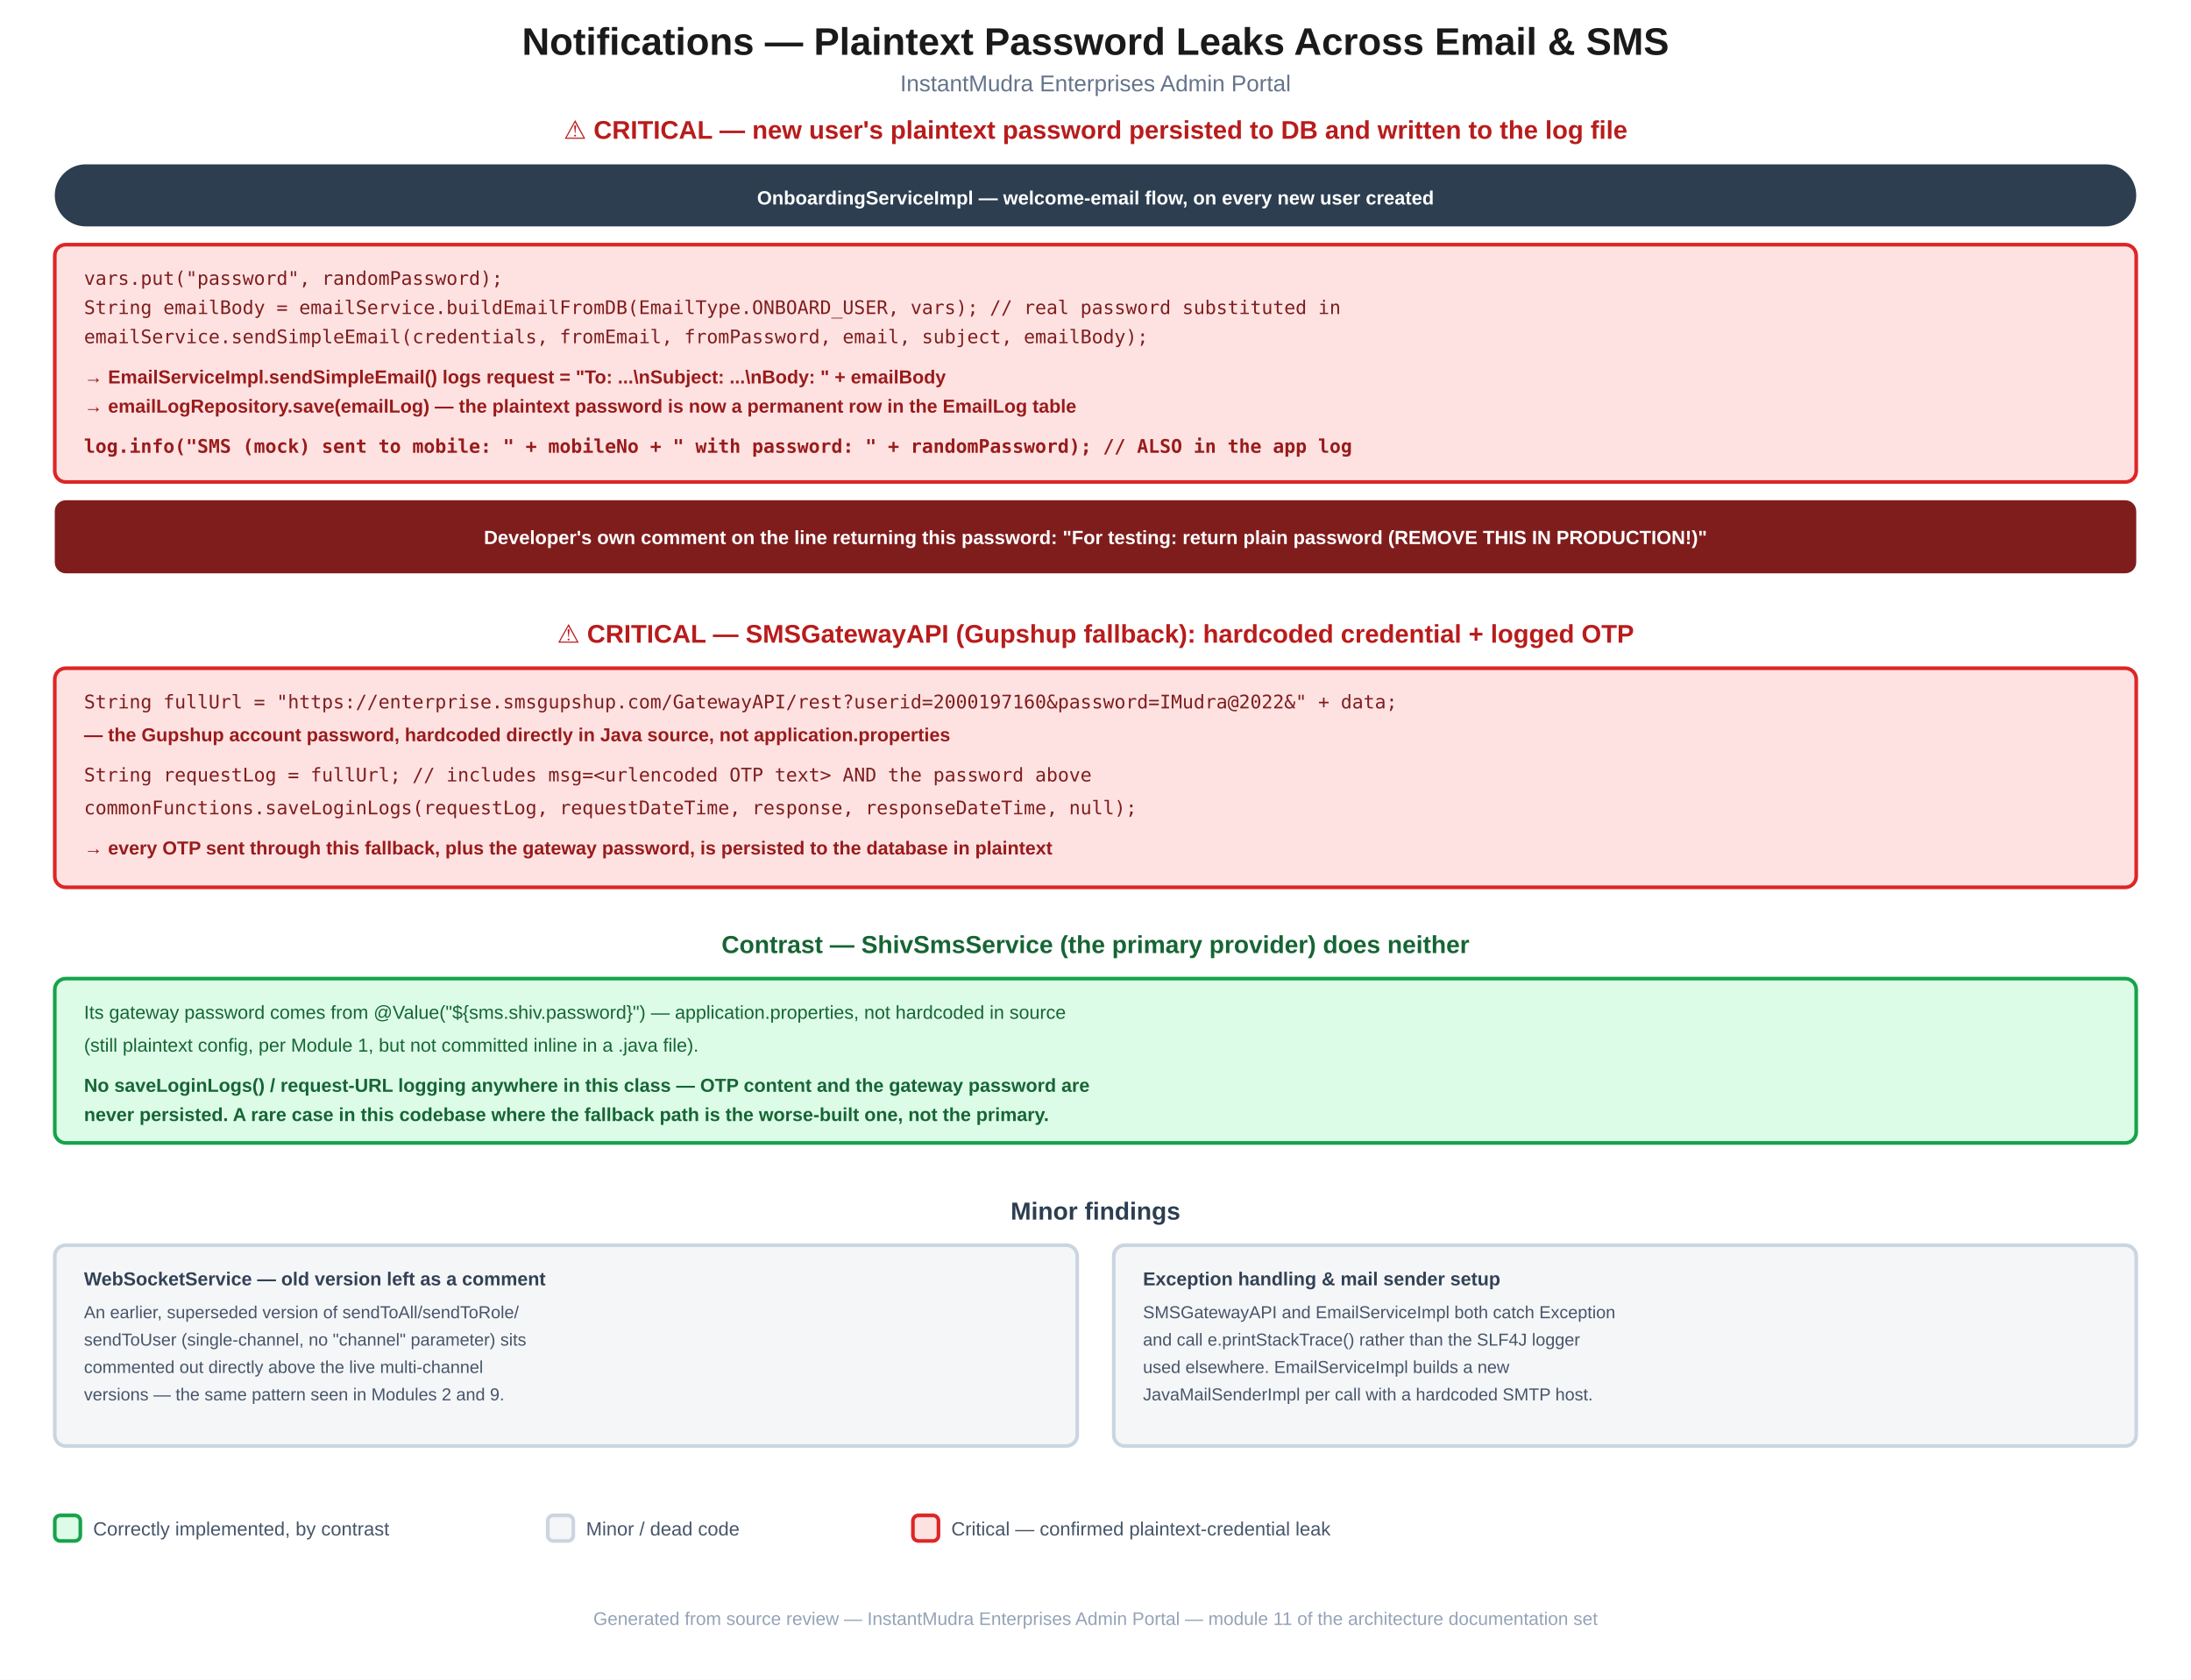
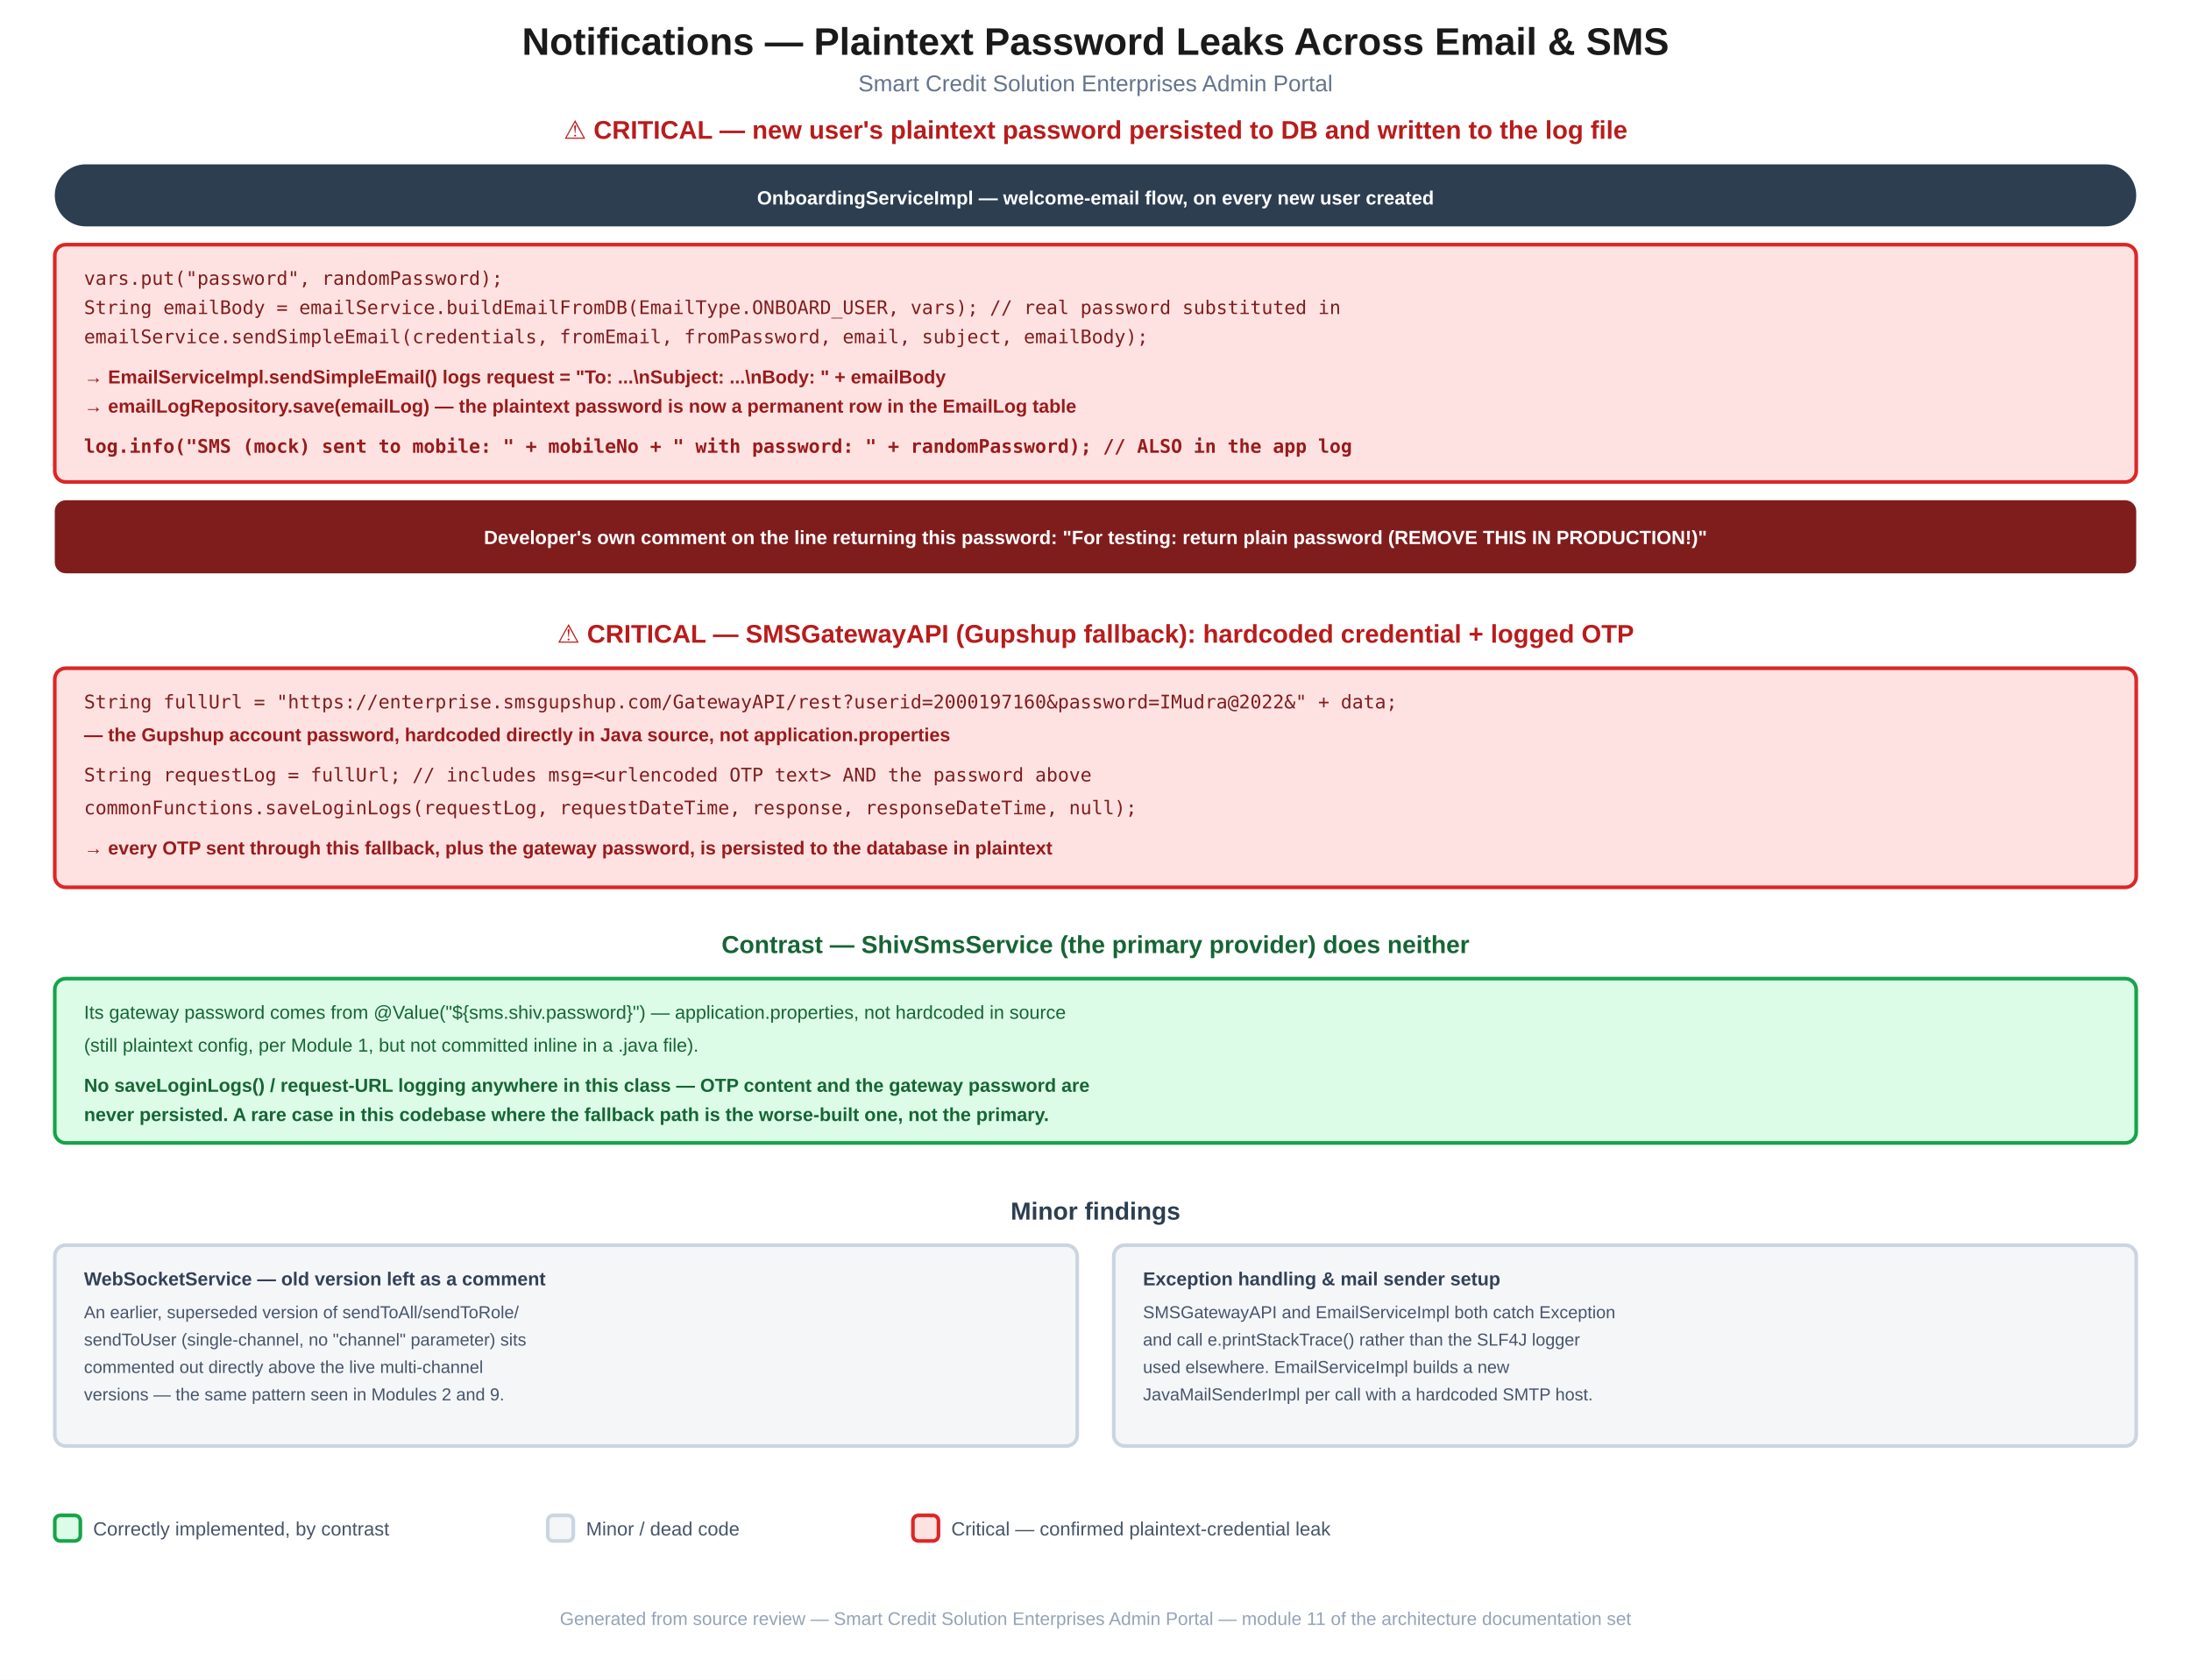
<svg xmlns="http://www.w3.org/2000/svg" viewBox="0 0 1200 920" font-family="Segoe UI, Arial, sans-serif">
  <defs>
    <marker id="arrow11" viewBox="0 0 10 10" refX="9" refY="5" markerWidth="7" markerHeight="7" orient="auto-start-reverse">
      <path d="M0,0 L10,5 L0,10 z" fill="#475569" />
    </marker>
  </defs>
  <rect x="0" y="0" width="1200" height="920" fill="#ffffff" />
  <text x="600" y="30" text-anchor="middle" font-size="21" font-weight="700" fill="#1a1a1a">Notifications — Plaintext Password Leaks Across Email &amp; SMS</text>
-   <text x="600" y="50" text-anchor="middle" font-size="12.5" fill="#64748b">InstantMudra Enterprises Admin Portal</text>
+   <text x="600" y="50" text-anchor="middle" font-size="12.5" fill="#64748b">Smart Credit Solution Enterprises Admin Portal</text>
  <text x="600" y="76" text-anchor="middle" font-size="14" font-weight="700" fill="#b91c1c">⚠ CRITICAL — new user's plaintext password persisted to DB and written to the log file</text>
  <rect x="30" y="90" width="1140" height="34" rx="17" fill="#2c3e50" />
  <text x="600" y="112" text-anchor="middle" font-size="10.5" font-weight="600" fill="#fff">OnboardingServiceImpl — welcome-email flow, on every new user created</text>
  <rect x="30" y="134" width="1140" height="130" rx="6" fill="#fee2e2" stroke="#dc2626" stroke-width="2" />
  <text x="46" y="156" font-size="10.3" font-family="Consolas, monospace" fill="#7f1d1d">vars.put("password", randomPassword);</text>
  <text x="46" y="172" font-size="10.3" font-family="Consolas, monospace" fill="#7f1d1d">String emailBody = emailService.buildEmailFromDB(EmailType.ONBOARD_USER, vars);   // real password substituted in</text>
  <text x="46" y="188" font-size="10.3" font-family="Consolas, monospace" fill="#7f1d1d">emailService.sendSimpleEmail(credentials, fromEmail, fromPassword, email, subject, emailBody);</text>
  <text x="46" y="210" font-size="10.3" font-weight="700" fill="#991b1b">→ EmailServiceImpl.sendSimpleEmail() logs request = "To: ...\nSubject: ...\nBody: " + emailBody</text>
  <text x="46" y="226" font-size="10.3" font-weight="700" fill="#991b1b">→ emailLogRepository.save(emailLog) — the plaintext password is now a permanent row in the EmailLog table</text>
  <text x="46" y="248" font-size="10.3" font-family="Consolas, monospace" font-weight="700" fill="#991b1b">log.info("SMS (mock) sent to mobile: " + mobileNo + " with password: " + randomPassword);   // ALSO in the app log</text>
  <rect x="30" y="274" width="1140" height="40" rx="6" fill="#7f1d1d" />
  <text x="600" y="298" text-anchor="middle" font-size="10.5" font-weight="700" fill="#fff">Developer's own comment on the line returning this password: "For testing: return plain password (REMOVE THIS IN PRODUCTION!)"</text>
  <text x="600" y="352" text-anchor="middle" font-size="14" font-weight="700" fill="#b91c1c">⚠ CRITICAL — SMSGatewayAPI (Gupshup fallback): hardcoded credential + logged OTP</text>
  <rect x="30" y="366" width="1140" height="120" rx="6" fill="#fee2e2" stroke="#dc2626" stroke-width="2" />
  <text x="46" y="388" font-size="10.3" font-family="Consolas, monospace" fill="#7f1d1d">String fullUrl = "https://enterprise.smsgupshup.com/GatewayAPI/rest?userid=2000197160&amp;password=IMudra@2022&amp;" + data;</text>
  <text x="46" y="406" font-size="10.3" font-weight="700" fill="#991b1b">— the Gupshup account password, hardcoded directly in Java source, not application.properties</text>
  <text x="46" y="428" font-size="10.3" font-family="Consolas, monospace" fill="#7f1d1d">String requestLog = fullUrl;   // includes msg=&lt;urlencoded OTP text&gt; AND the password above</text>
  <text x="46" y="446" font-size="10.3" font-family="Consolas, monospace" fill="#7f1d1d">commonFunctions.saveLoginLogs(requestLog, requestDateTime, response, responseDateTime, null);</text>
  <text x="46" y="468" font-size="10.3" font-weight="700" fill="#991b1b">→ every OTP sent through this fallback, plus the gateway password, is persisted to the database in plaintext</text>
  <text x="600" y="522" text-anchor="middle" font-size="13.5" font-weight="700" fill="#166534">Contrast — ShivSmsService (the primary provider) does neither</text>
  <rect x="30" y="536" width="1140" height="90" rx="6" fill="#dcfce7" stroke="#16a34a" stroke-width="2" />
  <text x="46" y="558" font-size="10.3" fill="#166534">Its gateway password comes from @Value("${sms.shiv.password}") — application.properties, not hardcoded in source</text>
  <text x="46" y="576" font-size="10.3" fill="#166534">(still plaintext config, per Module 1, but not committed inline in a .java file).</text>
  <text x="46" y="598" font-size="10.3" font-weight="700" fill="#166534">No saveLoginLogs() / request-URL logging anywhere in this class — OTP content and the gateway password are</text>
  <text x="46" y="614" font-size="10.3" font-weight="700" fill="#166534">never persisted. A rare case in this codebase where the fallback path is the worse-built one, not the primary.</text>
  <text x="600" y="668" text-anchor="middle" font-size="13.5" font-weight="700" fill="#2c3e50">Minor findings</text>
  <rect x="30" y="682" width="560" height="110" rx="6" fill="#f4f6f8" stroke="#cbd5e1" stroke-width="2" />
  <text x="46" y="704" font-size="10.3" font-weight="700" fill="#334155">WebSocketService — old version left as a comment</text>
  <text x="46" y="722" font-size="9.5" fill="#475569">An earlier, superseded version of sendToAll/sendToRole/</text>
  <text x="46" y="737" font-size="9.5" fill="#475569">sendToUser (single-channel, no "channel" parameter) sits</text>
  <text x="46" y="752" font-size="9.5" fill="#475569">commented out directly above the live multi-channel</text>
  <text x="46" y="767" font-size="9.5" fill="#475569">versions — the same pattern seen in Modules 2 and 9.</text>
  <rect x="610" y="682" width="560" height="110" rx="6" fill="#f4f6f8" stroke="#cbd5e1" stroke-width="2" />
  <text x="626" y="704" font-size="10.3" font-weight="700" fill="#334155">Exception handling &amp; mail sender setup</text>
  <text x="626" y="722" font-size="9.5" fill="#475569">SMSGatewayAPI and EmailServiceImpl both catch Exception</text>
  <text x="626" y="737" font-size="9.5" fill="#475569">and call e.printStackTrace() rather than the SLF4J logger</text>
  <text x="626" y="752" font-size="9.5" fill="#475569">used elsewhere. EmailServiceImpl builds a new</text>
  <text x="626" y="767" font-size="9.5" fill="#475569">JavaMailSenderImpl per call with a hardcoded SMTP host.</text>
  <rect x="30" y="830" width="14" height="14" rx="3" fill="#dcfce7" stroke="#16a34a" stroke-width="2" />
  <text x="51" y="841" font-size="10.5" fill="#475569">Correctly implemented, by contrast</text>
  <rect x="300" y="830" width="14" height="14" rx="3" fill="#f4f6f8" stroke="#cbd5e1" stroke-width="2" />
  <text x="321" y="841" font-size="10.5" fill="#475569">Minor / dead code</text>
  <rect x="500" y="830" width="14" height="14" rx="3" fill="#fee2e2" stroke="#dc2626" stroke-width="2" />
  <text x="521" y="841" font-size="10.5" fill="#475569">Critical — confirmed plaintext-credential leak</text>
-   <text x="600" y="890" text-anchor="middle" font-size="10" fill="#94a3b8">Generated from source review — InstantMudra Enterprises Admin Portal — module 11 of the architecture documentation set</text>
+   <text x="600" y="890" text-anchor="middle" font-size="10" fill="#94a3b8">Generated from source review — Smart Credit Solution Enterprises Admin Portal — module 11 of the architecture documentation set</text>
</svg>
